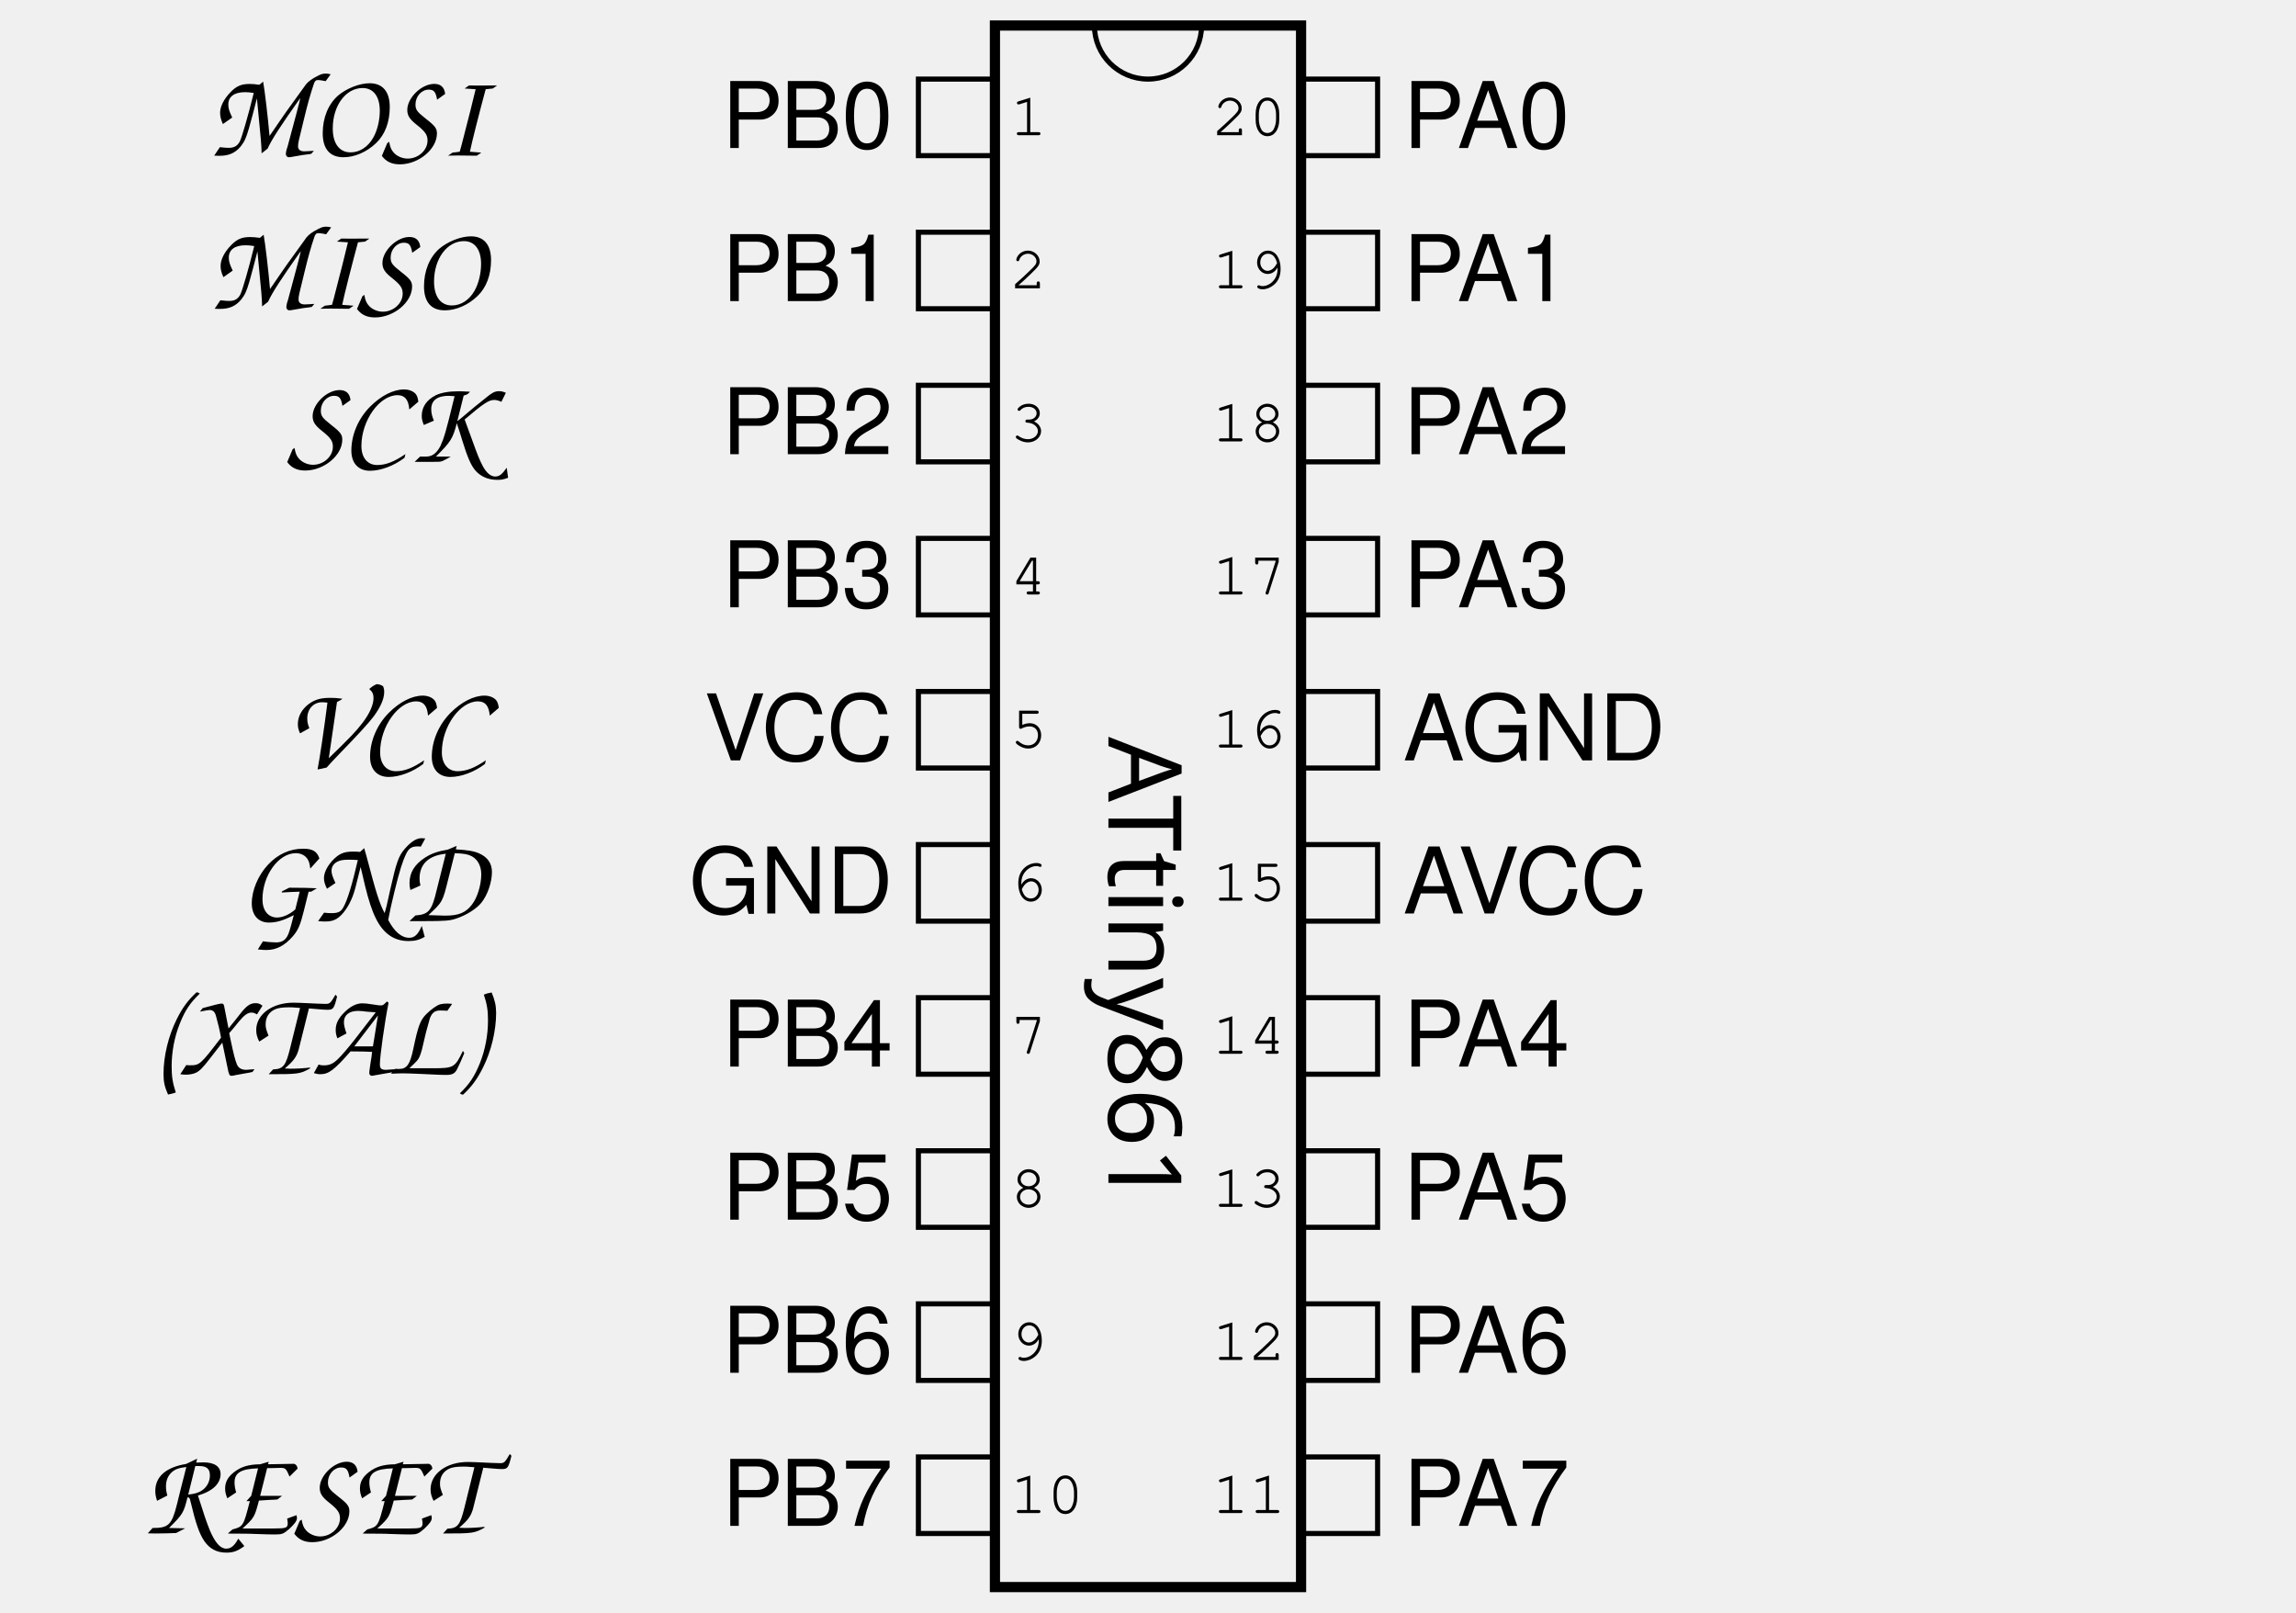
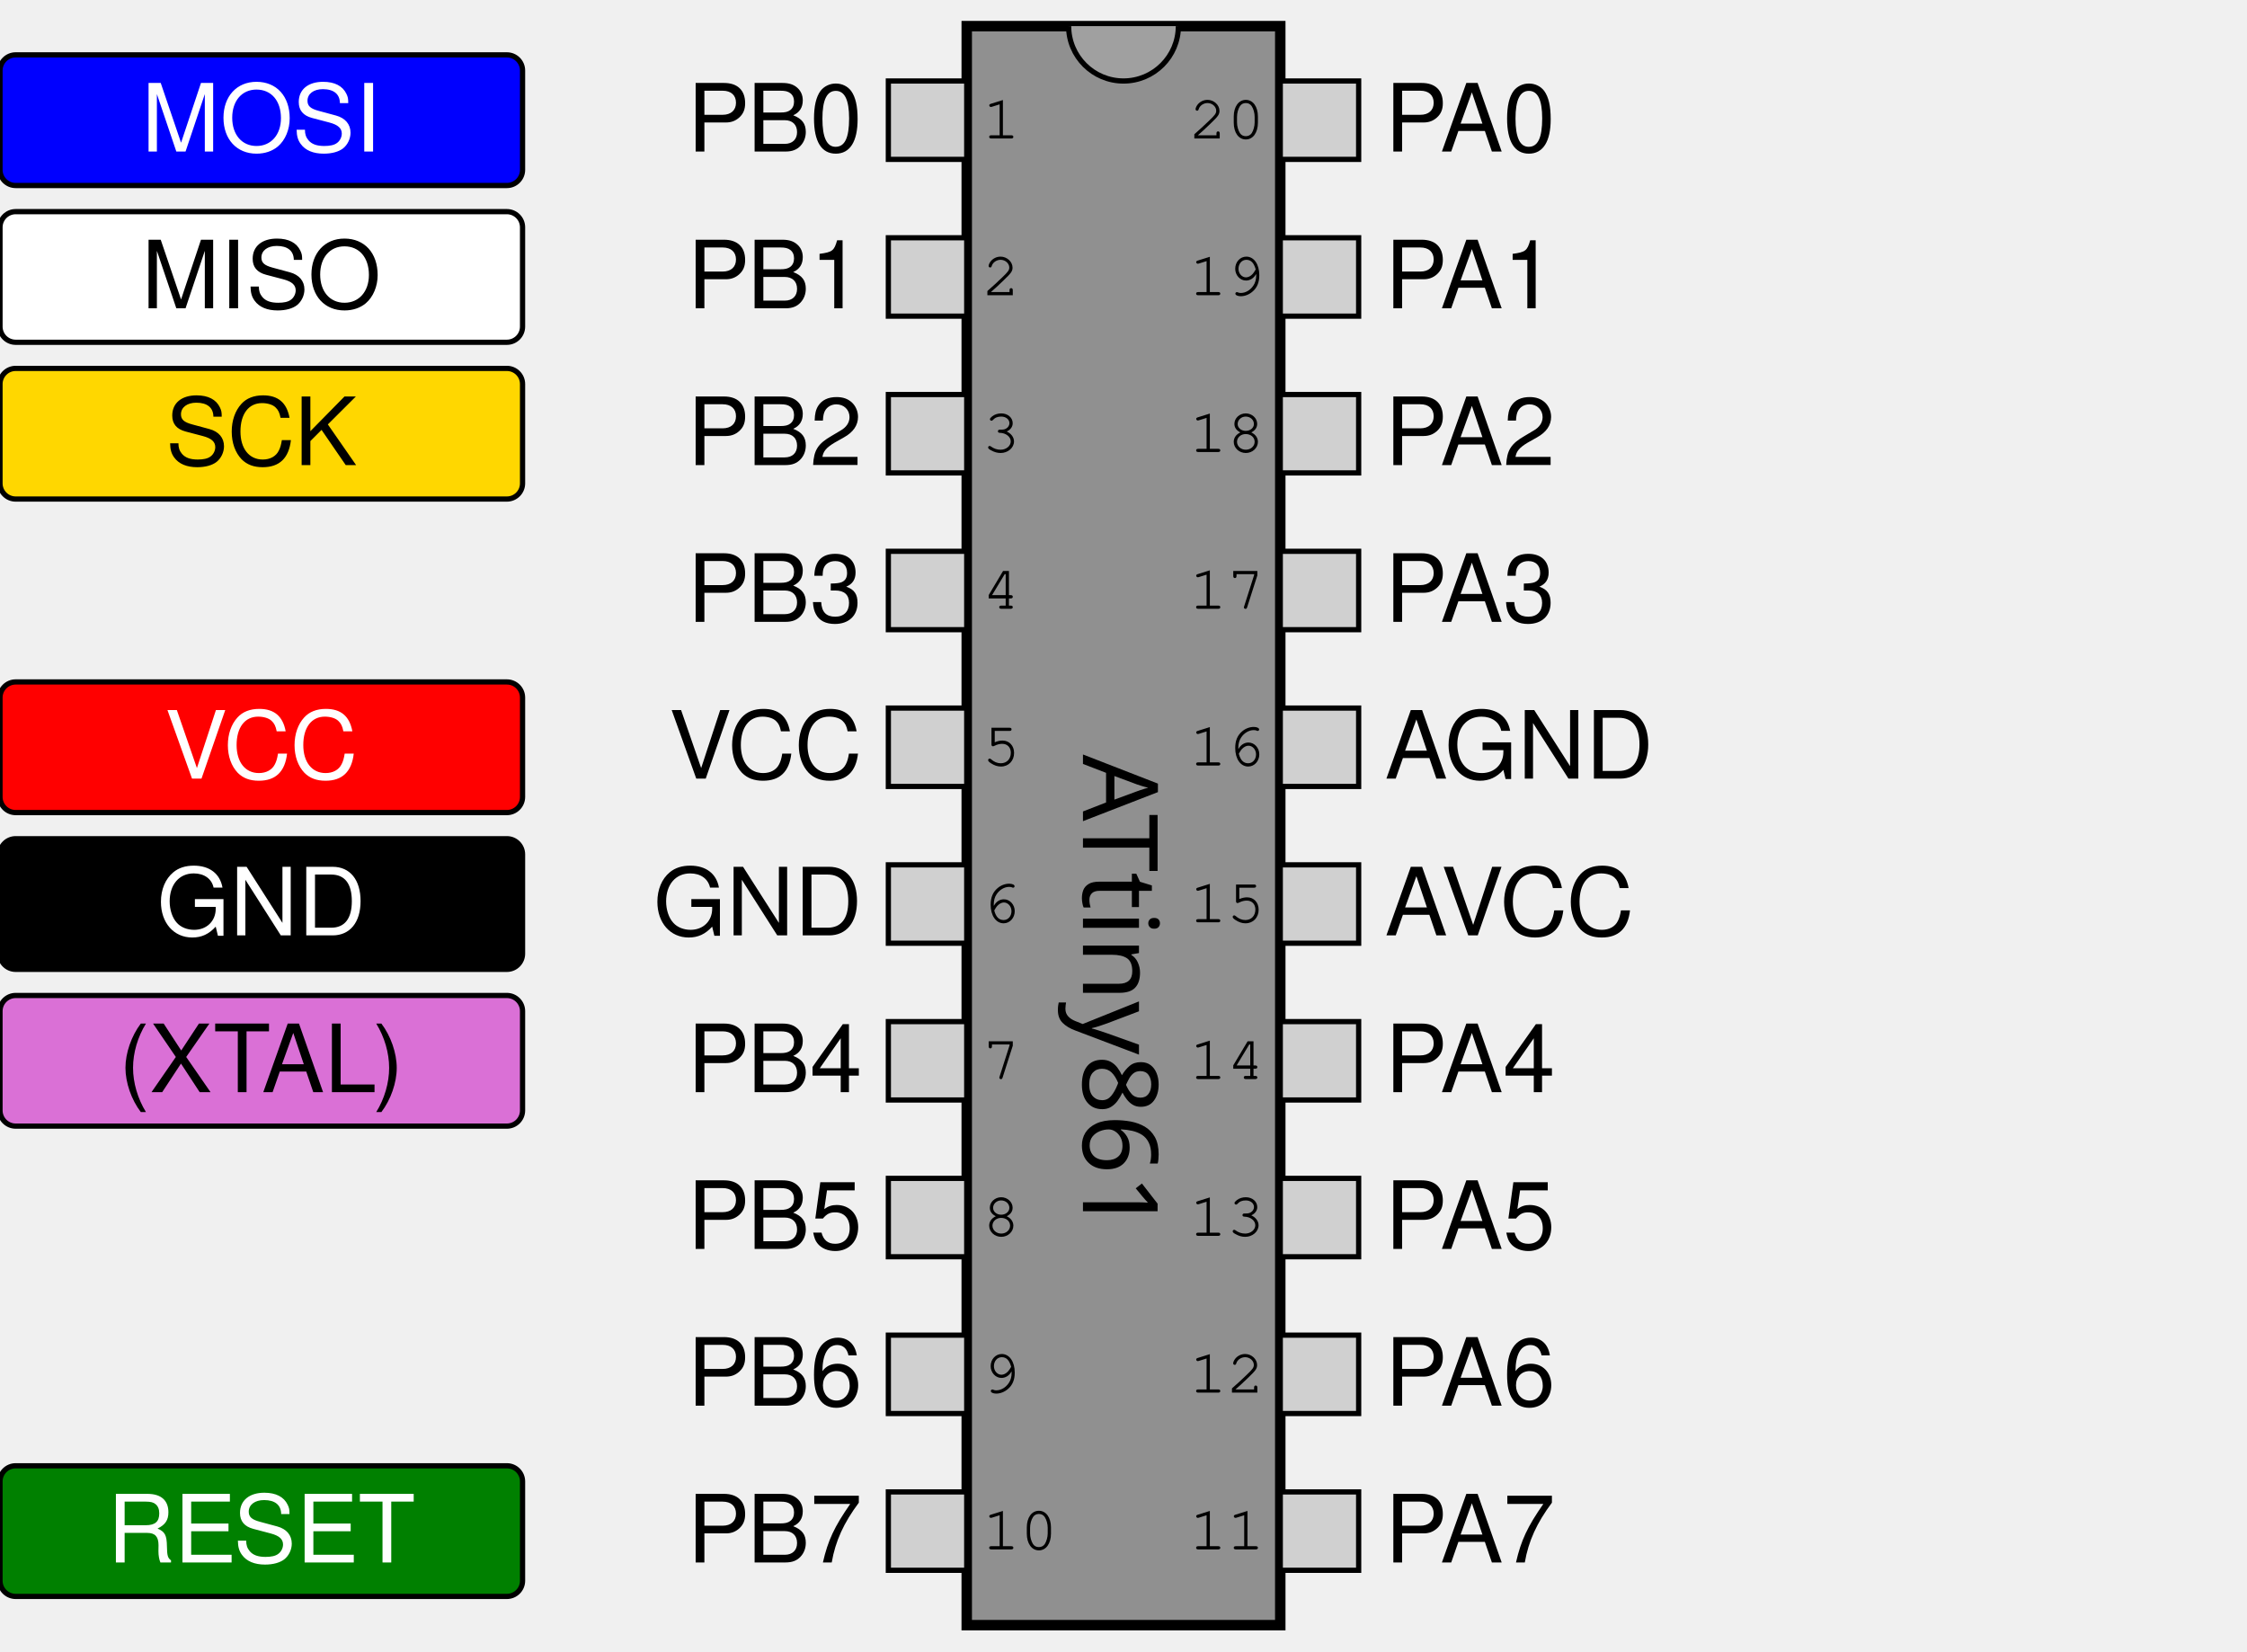
- <svg xmlns="http://www.w3.org/2000/svg" version="1.1" viewBox="0 0 450.0 316.0">
+ <svg xmlns="http://www.w3.org/2000/svg" version="1.1" viewBox="0 0 430.0 316.0">
  <defs>
    <style type="text/css">
-      .thinline { fill:none; stroke:#000000; stroke-width:1.0 }
-      .thickline{ fill:none; stroke:#000000; stroke-width:2.0 }
+      .ic       { fill:#909090; stroke:#000000; stroke-width:2.0 }
+      .notch    { fill:#a0a0a0; stroke:#000000; stroke-width:1.0 }
+      .pin      { fill:#d0d0d0; stroke:#000000; stroke-width:1.0 }
     .pinno    { font-family:"Courier"; font-size:12px }
     .label    { font-family:"Helvetica"; font-size:18px }
-      .function { font-family:"Comic Sans MS"; font-size:24px }
+      .funbox   { stroke:black }
+      .function { font-family:"Helvetica"; font-size:18px; text-anchor:middle }
     .title    { font-family:"Helvetica-Bold"; font-size:20px; text-anchor:middle; writing-mode:tb; alignment-baseline:central }
     
  </style>
  </defs>
-   <rect class="thickline" x="195.0" y="5" width="60.0" height="306.0" />
-   <path class="thinline" d="M214.5,5 a10.5,10.5 0 0,0 21.0,0" />
-   <text class="title" x="225.0" y="158.0">
+   <rect class="ic" x="185.0" y="5" width="60.0" height="306.0" />
+   <path class="notch" d="M204.5,5 a10.5,10.5 0 0,0 21,0" />
+   <text class="title" x="215.0" y="158.0">
    ATtiny861
  </text>
-   <rect class="thinline" x="180.0" y="15.5" width="15.0" height="15.0" />
-   <text class="function" x="95.0" y="30.5" text-anchor="end">
+   <rect class="pin" x="170.0" y="15.5" width="15.0" height="15.0" />
+   <text class="label" x="165.0" y="29.0" text-anchor="end">
+     PB0
+   </text>
+   <text class="pinno" x="188.0" y="26.5">
+     1
+   </text>
+   <rect class="funbox" x="0" y="10.5" width="100" height="25.0" rx="3" style="fill:blue" />
+   <text class="function" x="50" y="29.0" style="fill:white">
    MOSI
  </text>
-   <text class="label" x="175.0" y="29.0" text-anchor="end">
-     PB0
+   <rect class="pin" x="170.0" y="45.5" width="15.0" height="15.0" />
+   <text class="label" x="165.0" y="59.0" text-anchor="end">
+     PB1
  </text>
-   <text class="pinno" x="198.0" y="26.5">
-     1
+   <text class="pinno" x="188.0" y="56.5">
+     2
  </text>
-   <rect class="thinline" x="180.0" y="45.5" width="15.0" height="15.0" />
-   <text class="function" x="95.0" y="60.5" text-anchor="end">
+   <rect class="funbox" x="0" y="40.5" width="100" height="25.0" rx="3" style="fill:white" />
+   <text class="function" x="50" y="59.0" style="fill:black">
    MISO
  </text>
-   <text class="label" x="175.0" y="59.0" text-anchor="end">
-     PB1
+   <rect class="pin" x="170.0" y="75.5" width="15.0" height="15.0" />
+   <text class="label" x="165.0" y="89.0" text-anchor="end">
+     PB2
  </text>
-   <text class="pinno" x="198.0" y="56.5">
-     2
+   <text class="pinno" x="188.0" y="86.5">
+     3
  </text>
-   <rect class="thinline" x="180.0" y="75.5" width="15.0" height="15.0" />
-   <text class="function" x="95.0" y="90.5" text-anchor="end">
+   <rect class="funbox" x="0" y="70.5" width="100" height="25.0" rx="3" style="fill:gold" />
+   <text class="function" x="50" y="89.0" style="fill:black">
    SCK
  </text>
-   <text class="label" x="175.0" y="89.0" text-anchor="end">
-     PB2
-   </text>
-   <text class="pinno" x="198.0" y="86.5">
-     3
-   </text>
-   <rect class="thinline" x="180.0" y="105.5" width="15.0" height="15.0" />
-   <text class="function" x="95.0" y="120.5" text-anchor="end">
-     
-   </text>
-   <text class="label" x="175.0" y="119.0" text-anchor="end">
+   <rect class="pin" x="170.0" y="105.5" width="15.0" height="15.0" />
+   <text class="label" x="165.0" y="119.0" text-anchor="end">
    PB3
  </text>
-   <text class="pinno" x="198.0" y="116.5">
+   <text class="pinno" x="188.0" y="116.5">
    4
  </text>
-   <rect class="thinline" x="180.0" y="135.5" width="15.0" height="15.0" />
-   <text class="function" x="95.0" y="150.5" text-anchor="end">
+   <rect class="pin" x="170.0" y="135.5" width="15.0" height="15.0" />
+   <text class="label" x="165.0" y="149.0" text-anchor="end">
    VCC
  </text>
-   <text class="label" x="175.0" y="149.0" text-anchor="end">
+   <text class="pinno" x="188.0" y="146.5">
+     5
+   </text>
+   <rect class="funbox" x="0" y="130.5" width="100" height="25.0" rx="3" style="fill:red" />
+   <text class="function" x="50" y="149.0" style="fill:white">
    VCC
  </text>
-   <text class="pinno" x="198.0" y="146.5">
-     5
-   </text>
-   <rect class="thinline" x="180.0" y="165.5" width="15.0" height="15.0" />
-   <text class="function" x="95.0" y="180.5" text-anchor="end">
+   <rect class="pin" x="170.0" y="165.5" width="15.0" height="15.0" />
+   <text class="label" x="165.0" y="179.0" text-anchor="end">
    GND
  </text>
-   <text class="label" x="175.0" y="179.0" text-anchor="end">
+   <text class="pinno" x="188.0" y="176.5">
+     6
+   </text>
+   <rect class="funbox" x="0" y="160.5" width="100" height="25.0" rx="3" style="fill:black" />
+   <text class="function" x="50" y="179.0" style="fill:white">
    GND
  </text>
-   <text class="pinno" x="198.0" y="176.5">
-     6
+   <rect class="pin" x="170.0" y="195.5" width="15.0" height="15.0" />
+   <text class="label" x="165.0" y="209.0" text-anchor="end">
+     PB4
  </text>
-   <rect class="thinline" x="180.0" y="195.5" width="15.0" height="15.0" />
-   <text class="function" x="95.0" y="210.5" text-anchor="end">
+   <text class="pinno" x="188.0" y="206.5">
+     7
+   </text>
+   <rect class="funbox" x="0" y="190.5" width="100" height="25.0" rx="3" style="fill:orchid" />
+   <text class="function" x="50" y="209.0" style="fill:black">
    (XTAL)
  </text>
-   <text class="label" x="175.0" y="209.0" text-anchor="end">
-     PB4
-   </text>
-   <text class="pinno" x="198.0" y="206.5">
-     7
-   </text>
-   <rect class="thinline" x="180.0" y="225.5" width="15.0" height="15.0" />
-   <text class="function" x="95.0" y="240.5" text-anchor="end">
-     
-   </text>
-   <text class="label" x="175.0" y="239.0" text-anchor="end">
+   <rect class="pin" x="170.0" y="225.5" width="15.0" height="15.0" />
+   <text class="label" x="165.0" y="239.0" text-anchor="end">
    PB5
  </text>
-   <text class="pinno" x="198.0" y="236.5">
+   <text class="pinno" x="188.0" y="236.5">
    8
  </text>
-   <rect class="thinline" x="180.0" y="255.5" width="15.0" height="15.0" />
-   <text class="function" x="95.0" y="270.5" text-anchor="end">
-     
-   </text>
-   <text class="label" x="175.0" y="269.0" text-anchor="end">
+   <rect class="pin" x="170.0" y="255.5" width="15.0" height="15.0" />
+   <text class="label" x="165.0" y="269.0" text-anchor="end">
    PB6
  </text>
-   <text class="pinno" x="198.0" y="266.5">
+   <text class="pinno" x="188.0" y="266.5">
    9
  </text>
-   <rect class="thinline" x="180.0" y="285.5" width="15.0" height="15.0" />
-   <text class="function" x="95.0" y="300.5" text-anchor="end">
+   <rect class="pin" x="170.0" y="285.5" width="15.0" height="15.0" />
+   <text class="label" x="165.0" y="299.0" text-anchor="end">
+     PB7
+   </text>
+   <text class="pinno" x="188.0" y="296.5">
+     10
+   </text>
+   <rect class="funbox" x="0" y="280.5" width="100" height="25.0" rx="3" style="fill:green" />
+   <text class="function" x="50" y="299.0" style="fill:white">
    RESET
  </text>
-   <text class="label" x="175.0" y="299.0" text-anchor="end">
-     PB7
-   </text>
-   <text class="pinno" x="198.0" y="296.5">
-     10
-   </text>
-   <rect class="thinline" x="255.0" y="285.5" width="15.0" height="15.0" />
-   <text class="pinno" x="252.0" y="296.5" text-anchor="end">
+   <rect class="pin" x="245.0" y="285.5" width="15.0" height="15.0" />
+   <text class="pinno" x="242.0" y="296.5" text-anchor="end">
    11
  </text>
-   <text class="label" x="275.0" y="299.0">
+   <text class="label" x="265.0" y="299.0">
    PA7
  </text>
-   <text class="function" x="355.0" y="300.5">
-     
-   </text>
-   <rect class="thinline" x="255.0" y="255.5" width="15.0" height="15.0" />
-   <text class="pinno" x="252.0" y="266.5" text-anchor="end">
+   <rect class="pin" x="245.0" y="255.5" width="15.0" height="15.0" />
+   <text class="pinno" x="242.0" y="266.5" text-anchor="end">
    12
  </text>
-   <text class="label" x="275.0" y="269.0">
+   <text class="label" x="265.0" y="269.0">
    PA6
  </text>
-   <text class="function" x="355.0" y="270.5">
-     
-   </text>
-   <rect class="thinline" x="255.0" y="225.5" width="15.0" height="15.0" />
-   <text class="pinno" x="252.0" y="236.5" text-anchor="end">
+   <rect class="pin" x="245.0" y="225.5" width="15.0" height="15.0" />
+   <text class="pinno" x="242.0" y="236.5" text-anchor="end">
    13
  </text>
-   <text class="label" x="275.0" y="239.0">
+   <text class="label" x="265.0" y="239.0">
    PA5
  </text>
-   <text class="function" x="355.0" y="240.5">
-     
-   </text>
-   <rect class="thinline" x="255.0" y="195.5" width="15.0" height="15.0" />
-   <text class="pinno" x="252.0" y="206.5" text-anchor="end">
+   <rect class="pin" x="245.0" y="195.5" width="15.0" height="15.0" />
+   <text class="pinno" x="242.0" y="206.5" text-anchor="end">
    14
  </text>
-   <text class="label" x="275.0" y="209.0">
+   <text class="label" x="265.0" y="209.0">
    PA4
  </text>
-   <text class="function" x="355.0" y="210.5">
-     
-   </text>
-   <rect class="thinline" x="255.0" y="165.5" width="15.0" height="15.0" />
-   <text class="pinno" x="252.0" y="176.5" text-anchor="end">
+   <rect class="pin" x="245.0" y="165.5" width="15.0" height="15.0" />
+   <text class="pinno" x="242.0" y="176.5" text-anchor="end">
    15
  </text>
-   <text class="label" x="275.0" y="179.0">
+   <text class="label" x="265.0" y="179.0">
    AVCC
  </text>
-   <text class="function" x="355.0" y="180.5">
-     
-   </text>
-   <rect class="thinline" x="255.0" y="135.5" width="15.0" height="15.0" />
-   <text class="pinno" x="252.0" y="146.5" text-anchor="end">
+   <rect class="pin" x="245.0" y="135.5" width="15.0" height="15.0" />
+   <text class="pinno" x="242.0" y="146.5" text-anchor="end">
    16
  </text>
-   <text class="label" x="275.0" y="149.0">
+   <text class="label" x="265.0" y="149.0">
    AGND
  </text>
-   <text class="function" x="355.0" y="150.5">
-     
-   </text>
-   <rect class="thinline" x="255.0" y="105.5" width="15.0" height="15.0" />
-   <text class="pinno" x="252.0" y="116.5" text-anchor="end">
+   <rect class="pin" x="245.0" y="105.5" width="15.0" height="15.0" />
+   <text class="pinno" x="242.0" y="116.5" text-anchor="end">
    17
  </text>
-   <text class="label" x="275.0" y="119.0">
+   <text class="label" x="265.0" y="119.0">
    PA3
  </text>
-   <text class="function" x="355.0" y="120.5">
-     
-   </text>
-   <rect class="thinline" x="255.0" y="75.5" width="15.0" height="15.0" />
-   <text class="pinno" x="252.0" y="86.5" text-anchor="end">
+   <rect class="pin" x="245.0" y="75.5" width="15.0" height="15.0" />
+   <text class="pinno" x="242.0" y="86.5" text-anchor="end">
    18
  </text>
-   <text class="label" x="275.0" y="89.0">
+   <text class="label" x="265.0" y="89.0">
    PA2
  </text>
-   <text class="function" x="355.0" y="90.5">
-     
-   </text>
-   <rect class="thinline" x="255.0" y="45.5" width="15.0" height="15.0" />
-   <text class="pinno" x="252.0" y="56.5" text-anchor="end">
+   <rect class="pin" x="245.0" y="45.5" width="15.0" height="15.0" />
+   <text class="pinno" x="242.0" y="56.5" text-anchor="end">
    19
  </text>
-   <text class="label" x="275.0" y="59.0">
+   <text class="label" x="265.0" y="59.0">
    PA1
  </text>
-   <text class="function" x="355.0" y="60.5">
-     
-   </text>
-   <rect class="thinline" x="255.0" y="15.5" width="15.0" height="15.0" />
-   <text class="pinno" x="252.0" y="26.5" text-anchor="end">
+   <rect class="pin" x="245.0" y="15.5" width="15.0" height="15.0" />
+   <text class="pinno" x="242.0" y="26.5" text-anchor="end">
    20
  </text>
-   <text class="label" x="275.0" y="29.0">
+   <text class="label" x="265.0" y="29.0">
    PA0
  </text>
-   <text class="function" x="355.0" y="30.5">
-     
-   </text>
</svg>
